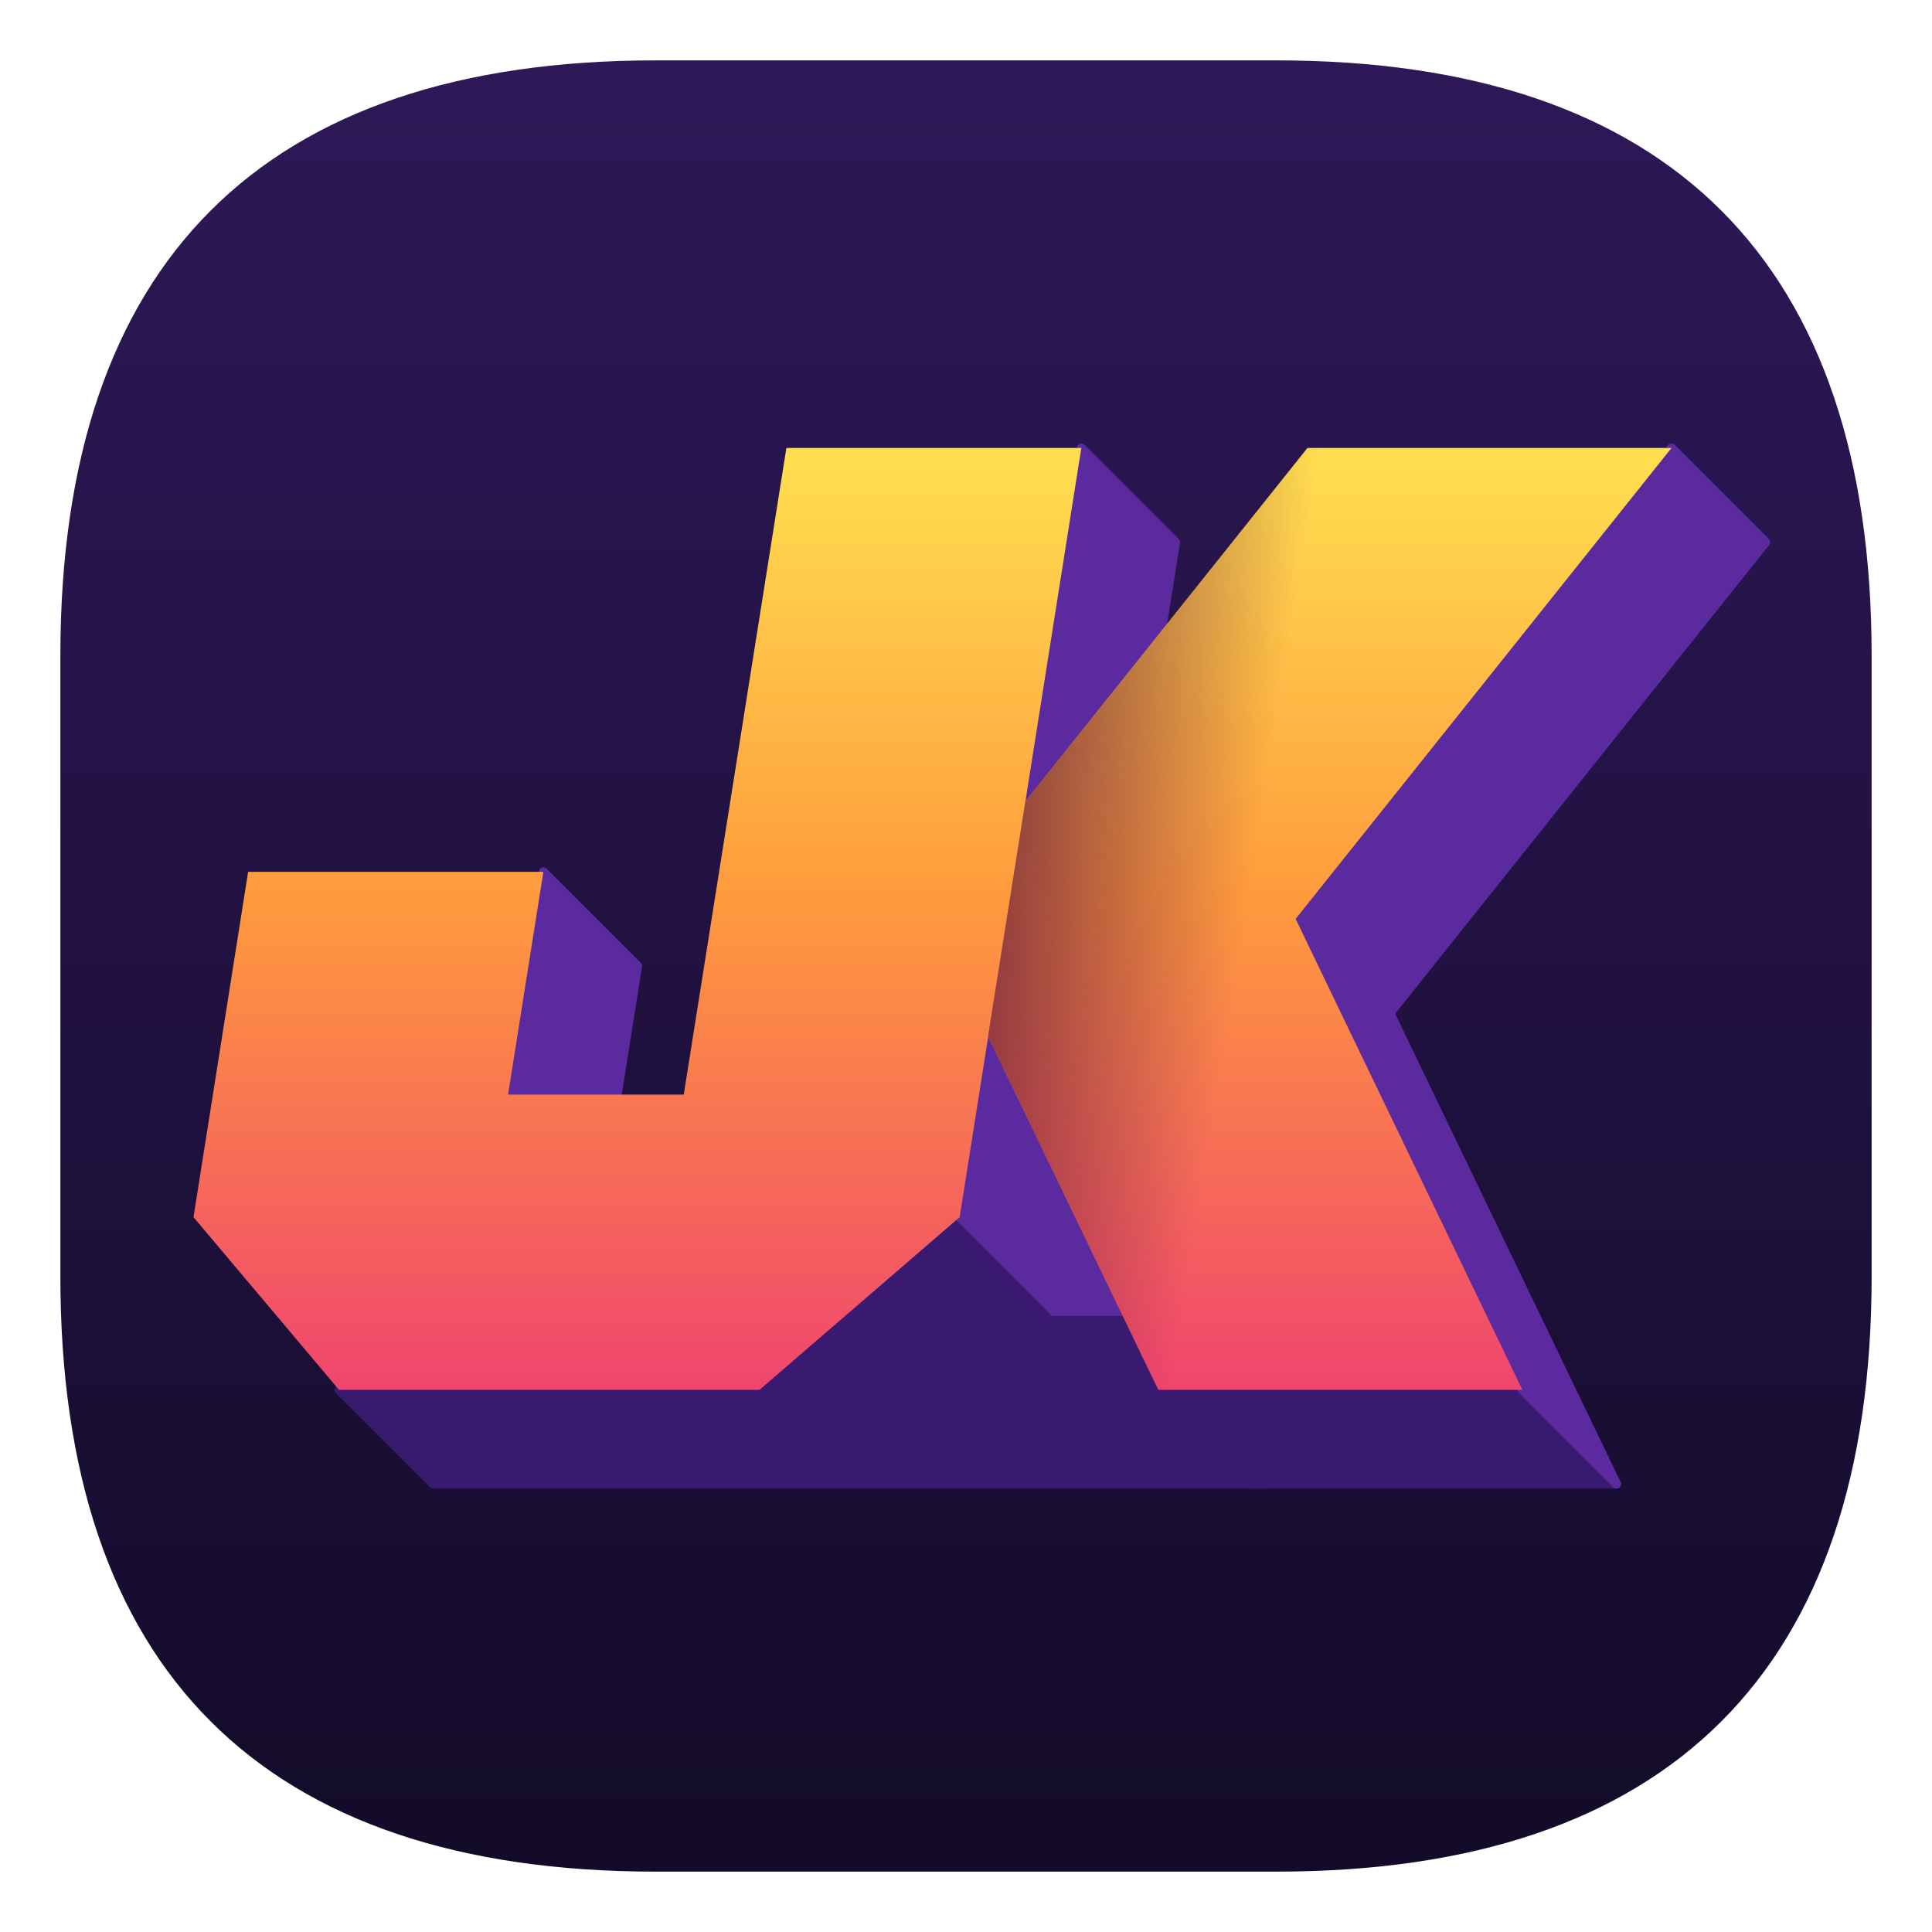
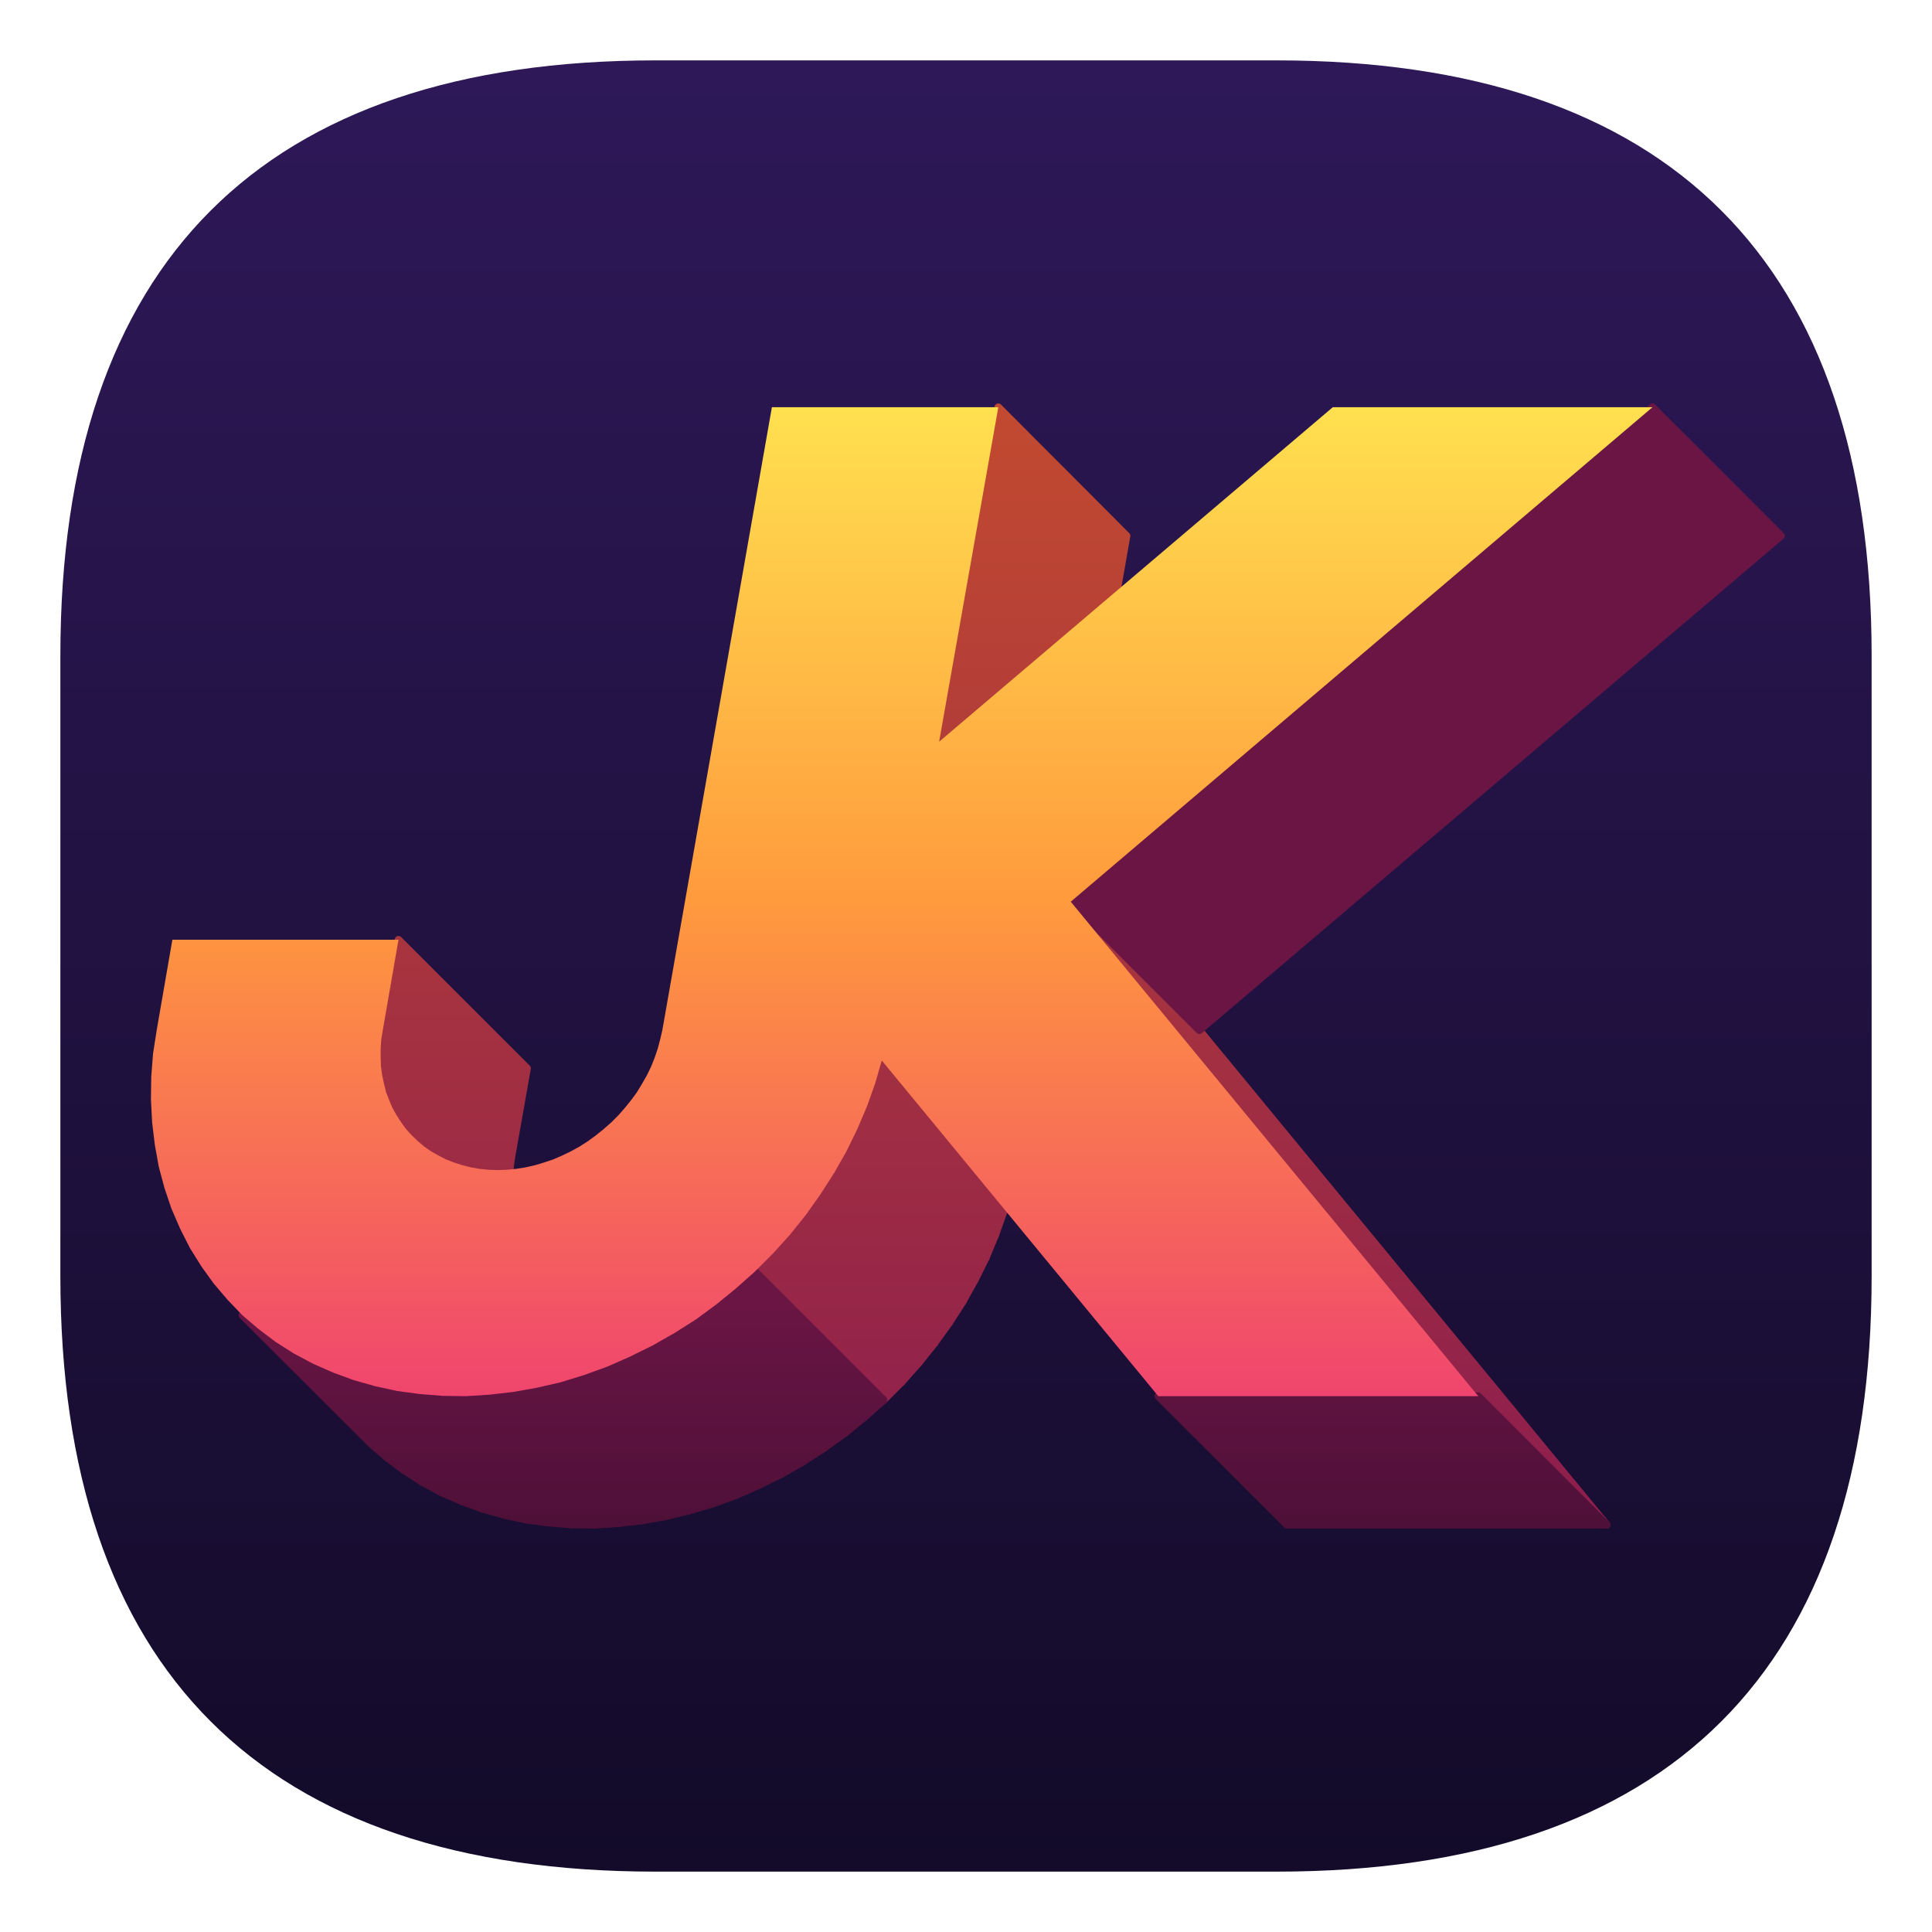
<svg xmlns="http://www.w3.org/2000/svg" viewBox="0 0 64 64" aria-hidden="true">
  <defs>
    <linearGradient id="sky" x1="0" y1="0" x2="0" y2="1">
      <stop offset="0" stop-color="#2E1858" />
      <stop offset="1" stop-color="#130B29" />
    </linearGradient>
-     <linearGradient id="sun" gradientUnits="userSpaceOnUse" x1="0" y1="14.84" x2="0" y2="46.04">
+     <linearGradient id="sun" gradientUnits="userSpaceOnUse" x1="0" y1="13.49" x2="0" y2="46.25">
      <stop offset="0" stop-color="#FFE04F" />
-       <stop offset=".48" stop-color="#FF9A3D" />
+       <stop offset="0.5" stop-color="#FF9A3D" />
      <stop offset="1" stop-color="#F0456E" />
    </linearGradient>
-     <linearGradient id="sh" gradientUnits="userSpaceOnUse" x1="33.35" y1="30.44" x2="41.06" y2="31.66">
-       <stop offset="0" stop-color="#5A0F3C" stop-opacity=".62" />
-       <stop offset="1" stop-color="#5A0F3C" stop-opacity="0" />
+     <linearGradient id="sr" gradientUnits="userSpaceOnUse" x1="0" y1="13.49" x2="0" y2="50.51">
+       <stop offset="0" stop-color="#C24A30" />
+       <stop offset="1" stop-color="#8C1D4E" />
    </linearGradient>
-     <clipPath id="faces">
-       <path d="M26.05 14.84L35.82 14.84L31.79 40.32L25.16 46.04L11.23 46.04L6.41 40.32L8.22 28.88L18 28.88L16.83 36.26L22.65 36.26Z" />
-       <path d="M33.97 26.54L43.31 14.84L55.37 14.84L42.92 30.44L50.43 46.04L38.37 46.04L32.73 34.34Z" />
-     </clipPath>
+     <linearGradient id="sb" gradientUnits="userSpaceOnUse" x1="0" y1="43.25" x2="0" y2="50.51">
+       <stop offset="0" stop-color="#6A1544" />
+       <stop offset="1" stop-color="#4E1038" />
+     </linearGradient>
  </defs>
  <path d="M21.72 2H42.28C55.3 2 62 8.7 62 21.72V42.28C62 55.3 55.3 62 42.28 62H21.72C8.7 62 2 55.3 2 42.28V21.72C2 8.7 8.7 2 21.72 2Z" fill="url(#sky)" />
-   <path fill="#5B2A9E" stroke="#5B2A9E" stroke-width=".3" stroke-linejoin="round" d="M18 28.88L16.83 36.26L19.95 39.38L21.12 32Z" />
-   <path fill="#3A1A70" stroke="#3A1A70" stroke-width=".3" stroke-linejoin="round" d="M25.16 46.04L11.23 46.04L14.35 49.16L28.28 49.16Z" />
-   <path fill="#3A1A70" stroke="#3A1A70" stroke-width=".3" stroke-linejoin="round" d="M31.79 40.32L25.16 46.04L28.28 49.16L34.91 43.44Z" />
-   <path fill="#3A1A70" stroke="#3A1A70" stroke-width=".3" stroke-linejoin="round" d="M35.30 39.00L38.50 39.00L42.00 49.16L28.28 49.16L34.91 43.44Z" />
-   <path fill="#5B2A9E" stroke="#5B2A9E" stroke-width=".3" stroke-linejoin="round" d="M35.30 39.00L38.50 39.00L38.50 43.44L34.91 43.44Z" />
-   <path fill="#5B2A9E" stroke="#5B2A9E" stroke-width=".3" stroke-linejoin="round" d="M35.82 14.84L31.79 40.32L34.91 43.44L38.94 17.96Z" />
-   <path fill="#5B2A9E" stroke="#5B2A9E" stroke-width=".3" stroke-linejoin="round" d="M55.37 14.84L42.92 30.44L46.04 33.56L58.49 17.96Z" />
-   <path fill="#3A1A70" stroke="#3A1A70" stroke-width=".3" stroke-linejoin="round" d="M50.43 46.04L38.37 46.04L41.49 49.16L53.55 49.16Z" />
-   <path fill="#5B2A9E" stroke="#5B2A9E" stroke-width=".3" stroke-linejoin="round" d="M42.92 30.44L50.43 46.04L53.55 49.16L46.04 33.56Z" />
-   <path fill="url(#sun)" d="M26.05 14.84L35.82 14.84L31.79 40.32L25.16 46.04L11.23 46.04L6.41 40.32L8.22 28.88L18 28.88L16.83 36.26L22.65 36.26Z" />
-   <path fill="url(#sun)" d="M33.97 26.54L43.31 14.84L55.37 14.84L42.92 30.44L50.43 46.04L38.37 46.04L32.73 34.34Z" />
-   <path fill="url(#sh)" d="M33.97 26.54L43.31 14.84L55.37 14.84L42.92 30.44L50.43 46.04L38.37 46.04L32.73 34.34Z" />
+   <path fill="url(#sr)" stroke="url(#sr)" stroke-width=".25" stroke-linejoin="round" d="M33.07 13.49L31.11 24.57L35.37 28.83L37.32 17.75Z" />
+   <path fill="url(#sr)" stroke="url(#sr)" stroke-width=".25" stroke-linejoin="round" d="M35.47 29.87L48.97 46.25L53.22 50.51L39.73 34.13Z" />
+   <path fill="url(#sr)" stroke="url(#sr)" stroke-width=".25" stroke-linejoin="round" d="M29.21 35.13L28.99 35.89L33.24 40.15L33.47 39.39Z" />
+   <path fill="url(#sr)" stroke="url(#sr)" stroke-width=".25" stroke-linejoin="round" d="M28.99 35.89L28.72 36.65L32.97 40.91L33.24 40.15Z" />
+   <path fill="url(#sr)" stroke="url(#sr)" stroke-width=".25" stroke-linejoin="round" d="M28.72 36.65L28.40 37.40L32.66 41.66L32.97 40.91Z" />
+   <path fill="url(#sr)" stroke="url(#sr)" stroke-width=".25" stroke-linejoin="round" d="M28.40 37.40L28.04 38.14L32.29 42.40L32.66 41.66Z" />
+   <path fill="url(#sr)" stroke="url(#sr)" stroke-width=".25" stroke-linejoin="round" d="M28.04 38.14L27.63 38.86L31.89 43.12L32.29 42.40Z" />
+   <path fill="url(#sr)" stroke="url(#sr)" stroke-width=".25" stroke-linejoin="round" d="M27.63 38.86L27.18 39.56L31.44 43.82L31.89 43.12Z" />
+   <path fill="url(#sr)" stroke="url(#sr)" stroke-width=".25" stroke-linejoin="round" d="M27.18 39.56L26.70 40.24L30.95 44.50L31.44 43.82Z" />
+   <path fill="url(#sr)" stroke="url(#sr)" stroke-width=".25" stroke-linejoin="round" d="M26.70 40.24L26.17 40.90L30.43 45.15L30.95 44.50Z" />
+   <path fill="url(#sr)" stroke="url(#sr)" stroke-width=".25" stroke-linejoin="round" d="M26.17 40.90L25.61 41.52L29.87 45.78L30.43 45.15Z" />
+   <path fill="url(#sr)" stroke="url(#sr)" stroke-width=".25" stroke-linejoin="round" d="M25.61 41.52L25.01 42.12L29.27 46.38L29.87 45.78Z" />
+   <path fill="url(#sb)" stroke="url(#sb)" stroke-width=".25" stroke-linejoin="round" d="M20.87 44.94L20.12 45.27L24.38 49.53L25.13 49.20Z" />
+   <path fill="url(#sb)" stroke="url(#sb)" stroke-width=".25" stroke-linejoin="round" d="M20.12 45.27L19.35 45.55L23.61 49.81L24.38 49.53Z" />
+   <path fill="url(#sb)" stroke="url(#sb)" stroke-width=".25" stroke-linejoin="round" d="M19.35 45.55L18.57 45.79L22.83 50.04L23.61 49.81Z" />
+   <path fill="url(#sb)" stroke="url(#sb)" stroke-width=".25" stroke-linejoin="round" d="M18.57 45.79L17.79 45.97L22.05 50.23L22.83 50.04Z" />
+   <path fill="url(#sb)" stroke="url(#sb)" stroke-width=".25" stroke-linejoin="round" d="M17.79 45.97L17.00 46.11L21.26 50.37L22.05 50.23Z" />
+   <path fill="url(#sb)" stroke="url(#sb)" stroke-width=".25" stroke-linejoin="round" d="M17.00 46.11L16.22 46.20L20.48 50.46L21.26 50.37Z" />
+   <path fill="url(#sb)" stroke="url(#sb)" stroke-width=".25" stroke-linejoin="round" d="M16.22 46.20L15.44 46.25L19.70 50.51L20.48 50.46Z" />
+   <path fill="url(#sb)" stroke="url(#sb)" stroke-width=".25" stroke-linejoin="round" d="M15.44 46.25L14.67 46.24L18.93 50.50L19.70 50.51Z" />
+   <path fill="url(#sb)" stroke="url(#sb)" stroke-width=".25" stroke-linejoin="round" d="M14.67 46.24L13.91 46.18L18.17 50.44L18.93 50.50Z" />
+   <path fill="url(#sb)" stroke="url(#sb)" stroke-width=".25" stroke-linejoin="round" d="M13.91 46.18L13.16 46.08L17.42 50.34L18.17 50.44Z" />
+   <path fill="url(#sb)" stroke="url(#sb)" stroke-width=".25" stroke-linejoin="round" d="M13.16 46.08L12.43 45.92L16.69 50.18L17.42 50.34Z" />
+   <path fill="url(#sb)" stroke="url(#sb)" stroke-width=".25" stroke-linejoin="round" d="M12.43 45.92L11.72 45.72L15.98 49.98L16.69 50.18Z" />
+   <path fill="url(#sb)" stroke="url(#sb)" stroke-width=".25" stroke-linejoin="round" d="M11.72 45.72L11.04 45.47L15.30 49.73L15.98 49.98Z" />
+   <path fill="url(#sb)" stroke="url(#sb)" stroke-width=".25" stroke-linejoin="round" d="M11.04 45.47L10.38 45.18L14.63 49.44L15.30 49.73Z" />
+   <path fill="url(#sb)" stroke="url(#sb)" stroke-width=".25" stroke-linejoin="round" d="M10.38 45.18L9.74 44.84L14.00 49.10L14.63 49.44Z" />
+   <path fill="url(#sb)" stroke="url(#sb)" stroke-width=".25" stroke-linejoin="round" d="M9.74 44.84L9.14 44.46L13.40 48.71L14.00 49.10Z" />
+   <path fill="url(#sb)" stroke="url(#sb)" stroke-width=".25" stroke-linejoin="round" d="M9.14 44.46L8.57 44.03L12.83 48.29L13.40 48.71Z" />
+   <path fill="url(#sb)" stroke="url(#sb)" stroke-width=".25" stroke-linejoin="round" d="M8.57 44.03L8.03 43.57L12.29 47.82L12.83 48.29Z" />
+   <path fill="url(#sr)" stroke="url(#sr)" stroke-width=".25" stroke-linejoin="round" d="M13.20 31.13L12.68 34.13L16.93 38.39L17.46 35.39Z" />
+   <path fill="url(#sr)" stroke="url(#sr)" stroke-width=".25" stroke-linejoin="round" d="M12.68 34.13L12.63 34.43L16.89 38.69L16.93 38.39Z" />
+   <path fill="url(#sr)" stroke="url(#sr)" stroke-width=".25" stroke-linejoin="round" d="M12.63 34.43L12.61 34.73L16.87 38.99L16.89 38.69Z" />
+   <path fill="url(#sr)" stroke="url(#sr)" stroke-width=".25" stroke-linejoin="round" d="M12.61 34.73L12.61 35.03L16.86 39.29L16.87 38.99Z" />
+   <path fill="url(#sr)" stroke="url(#sr)" stroke-width=".25" stroke-linejoin="round" d="M12.61 35.03L12.62 35.33L16.88 39.59L16.86 39.29Z" />
+   <path fill="url(#sr)" stroke="url(#sr)" stroke-width=".25" stroke-linejoin="round" d="M12.62 35.33L12.66 35.62L16.92 39.88L16.88 39.59Z" />
+   <path fill="url(#sr)" stroke="url(#sr)" stroke-width=".25" stroke-linejoin="round" d="M12.66 35.62L12.72 35.90L16.97 40.16L16.92 39.88Z" />
+   <path fill="url(#sr)" stroke="url(#sr)" stroke-width=".25" stroke-linejoin="round" d="M12.72 35.90L12.79 36.18L17.05 40.44L16.97 40.16Z" />
+   <path fill="url(#sr)" stroke="url(#sr)" stroke-width=".25" stroke-linejoin="round" d="M12.79 36.18L12.89 36.44L17.15 40.70L17.05 40.44Z" />
+   <path fill="url(#sr)" stroke="url(#sr)" stroke-width=".25" stroke-linejoin="round" d="M12.89 36.44L13.00 36.70L17.26 40.96L17.15 40.70Z" />
+   <path fill="url(#sr)" stroke="url(#sr)" stroke-width=".25" stroke-linejoin="round" d="M13.00 36.70L13.14 36.95L17.39 41.21L17.26 40.96Z" />
+   <path fill="url(#sr)" stroke="url(#sr)" stroke-width=".25" stroke-linejoin="round" d="M13.14 36.95L13.29 37.18L17.55 41.44L17.39 41.21Z" />
+   <path fill="url(#sr)" stroke="url(#sr)" stroke-width=".25" stroke-linejoin="round" d="M13.29 37.18L13.45 37.40L17.71 41.66L17.55 41.44Z" />
+   <path fill="url(#sr)" stroke="url(#sr)" stroke-width=".25" stroke-linejoin="round" d="M13.45 37.40L13.64 37.61L17.90 41.87L17.71 41.66Z" />
+   <path fill="url(#sb)" stroke="url(#sb)" stroke-width=".25" stroke-linejoin="round" d="M54.74 13.49L35.47 29.87L39.73 34.13L59.00 17.75Z" />
+   <path fill="url(#sb)" stroke="url(#sb)" stroke-width=".25" stroke-linejoin="round" d="M48.97 46.25L38.37 46.25L42.63 50.51L53.22 50.51Z" />
+   <path fill="url(#sb)" stroke="url(#sb)" stroke-width=".25" stroke-linejoin="round" d="M25.01 42.12L24.38 42.68L28.64 46.94L29.27 46.38Z" />
+   <path fill="url(#sb)" stroke="url(#sb)" stroke-width=".25" stroke-linejoin="round" d="M24.38 42.68L23.73 43.21L27.99 47.47L28.64 46.94Z" />
+   <path fill="url(#sb)" stroke="url(#sb)" stroke-width=".25" stroke-linejoin="round" d="M23.73 43.21L23.05 43.71L27.31 47.96L27.99 47.47Z" />
+   <path fill="url(#sb)" stroke="url(#sb)" stroke-width=".25" stroke-linejoin="round" d="M23.05 43.71L22.34 44.16L26.60 48.42L27.31 47.96Z" />
+   <path fill="url(#sb)" stroke="url(#sb)" stroke-width=".25" stroke-linejoin="round" d="M22.34 44.16L21.62 44.57L25.88 48.83L26.60 48.42Z" />
+   <path fill="url(#sb)" stroke="url(#sb)" stroke-width=".25" stroke-linejoin="round" d="M21.62 44.57L20.87 44.94L25.13 49.20L25.88 48.83Z" />
+   <path fill="url(#sun)" d="M25.57 13.49L33.07 13.49L31.11 24.57L44.15 13.49L54.74 13.49L35.47 29.87L48.97 46.25L38.37 46.25L29.21 35.13L28.99 35.89L28.72 36.65L28.40 37.40L28.04 38.14L27.63 38.86L27.18 39.56L26.70 40.24L26.17 40.90L25.61 41.52L25.01 42.12L24.38 42.68L23.73 43.21L23.05 43.71L22.34 44.16L21.62 44.57L20.87 44.94L20.12 45.27L19.35 45.55L18.57 45.79L17.79 45.97L17.00 46.11L16.22 46.20L15.44 46.25L14.67 46.24L13.91 46.18L13.16 46.08L12.43 45.92L11.72 45.72L11.04 45.47L10.38 45.18L9.74 44.84L9.14 44.46L8.57 44.03L8.03 43.57L7.54 43.06L7.08 42.52L6.67 41.95L6.29 41.34L5.97 40.71L5.68 40.04L5.45 39.36L5.26 38.65L5.13 37.93L5.04 37.19L5.00 36.43L5.01 35.67L5.07 34.90L5.19 34.13L5.71 31.13L13.20 31.13L12.68 34.13L12.63 34.43L12.61 34.73L12.61 35.03L12.62 35.33L12.66 35.62L12.72 35.90L12.79 36.18L12.89 36.44L13.00 36.70L13.14 36.95L13.29 37.18L13.45 37.40L13.64 37.61L13.84 37.80L14.05 37.98L14.28 38.14L14.53 38.28L14.78 38.41L15.04 38.51L15.32 38.60L15.60 38.67L15.89 38.72L16.19 38.75L16.49 38.76L16.79 38.75L17.10 38.72L17.41 38.67L17.72 38.60L18.02 38.51L18.32 38.41L18.62 38.28L18.91 38.14L19.20 37.98L19.48 37.80L19.74 37.61L20.00 37.40L20.25 37.18L20.48 36.95L20.70 36.70L20.91 36.44L21.10 36.18L21.27 35.90L21.43 35.62L21.57 35.33L21.69 35.03L21.79 34.73L21.87 34.43L21.94 34.13Z" />
</svg>
